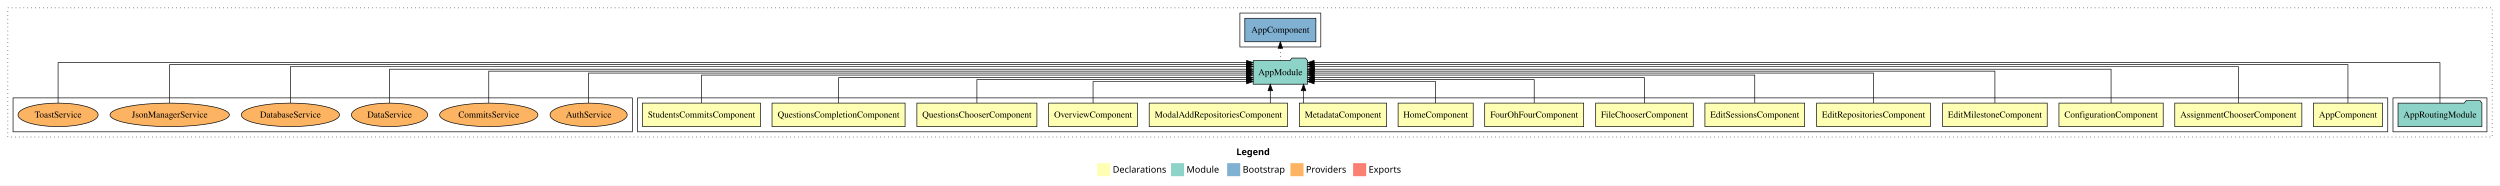
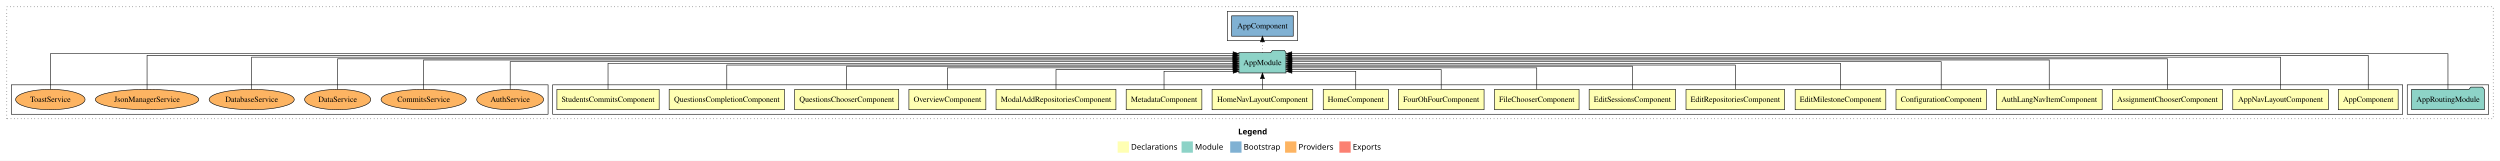
- <svg xmlns="http://www.w3.org/2000/svg" width="3831pt" height="284pt" viewBox="0.00 0.00 3831.00 284.00">
+ <svg xmlns="http://www.w3.org/2000/svg" width="4420pt" height="284pt" viewBox="0.00 0.00 4420.00 284.00">
  <g id="graph0" class="graph" transform="scale(1 1) rotate(0) translate(4 280)">
-     <polygon fill="white" stroke="transparent" points="-4,4 -4,-280 3827,-280 3827,4 -4,4" />
-     <text text-anchor="start" x="1890.51" y="-42.4" font-family="sans-serif" font-weight="bold" font-size="14.00">Legend</text>
-     <polygon fill="#ffffb3" stroke="transparent" points="1677.5,-10 1677.5,-30 1697.5,-30 1697.5,-10 1677.5,-10" />
-     <text text-anchor="start" x="1701.13" y="-15.4" font-family="sans-serif" font-size="14.00">  Declarations</text>
-     <polygon fill="#8dd3c7" stroke="transparent" points="1790.5,-10 1790.5,-30 1810.5,-30 1810.5,-10 1790.5,-10" />
-     <text text-anchor="start" x="1814.23" y="-15.4" font-family="sans-serif" font-size="14.00">  Module</text>
-     <polygon fill="#80b1d3" stroke="transparent" points="1876.5,-10 1876.5,-30 1896.5,-30 1896.5,-10 1876.5,-10" />
-     <text text-anchor="start" x="1900.28" y="-15.4" font-family="sans-serif" font-size="14.00">  Bootstrap</text>
-     <polygon fill="#fdb462" stroke="transparent" points="1973.5,-10 1973.5,-30 1993.5,-30 1993.5,-10 1973.5,-10" />
-     <text text-anchor="start" x="1997.17" y="-15.4" font-family="sans-serif" font-size="14.00">  Providers</text>
-     <polygon fill="#fb8072" stroke="transparent" points="2069.5,-10 2069.5,-30 2089.5,-30 2089.5,-10 2069.5,-10" />
-     <text text-anchor="start" x="2093.23" y="-15.4" font-family="sans-serif" font-size="14.00">  Exports</text>
+     <polygon fill="white" stroke="transparent" points="-4,4 -4,-280 4416,-280 4416,4 -4,4" />
+     <text text-anchor="start" x="2185.01" y="-42.4" font-family="sans-serif" font-weight="bold" font-size="14.00">Legend</text>
+     <polygon fill="#ffffb3" stroke="transparent" points="1972,-10 1972,-30 1992,-30 1992,-10 1972,-10" />
+     <text text-anchor="start" x="1995.63" y="-15.4" font-family="sans-serif" font-size="14.00">  Declarations</text>
+     <polygon fill="#8dd3c7" stroke="transparent" points="2085,-10 2085,-30 2105,-30 2105,-10 2085,-10" />
+     <text text-anchor="start" x="2108.73" y="-15.4" font-family="sans-serif" font-size="14.00">  Module</text>
+     <polygon fill="#80b1d3" stroke="transparent" points="2171,-10 2171,-30 2191,-30 2191,-10 2171,-10" />
+     <text text-anchor="start" x="2194.78" y="-15.4" font-family="sans-serif" font-size="14.00">  Bootstrap</text>
+     <polygon fill="#fdb462" stroke="transparent" points="2268,-10 2268,-30 2288,-30 2288,-10 2268,-10" />
+     <text text-anchor="start" x="2291.67" y="-15.4" font-family="sans-serif" font-size="14.00">  Providers</text>
+     <polygon fill="#fb8072" stroke="transparent" points="2364,-10 2364,-30 2384,-30 2384,-10 2364,-10" />
+     <text text-anchor="start" x="2387.73" y="-15.4" font-family="sans-serif" font-size="14.00">  Exports</text>
    <g id="clust1" class="cluster">
-       <polygon fill="none" stroke="black" stroke-dasharray="1,5" points="8,-70 8,-268 3815,-268 3815,-70 8,-70" />
-     </g>
-     <g id="clust18" class="cluster">
-       <polygon fill="none" stroke="black" points="3663,-78 3663,-130 3807,-130 3807,-78 3663,-78" />
+       <polygon fill="none" stroke="black" stroke-dasharray="1,5" points="8,-70 8,-268 4404,-268 4404,-70 8,-70" />
+     </g>
+     <g id="clust21" class="cluster">
+       <polygon fill="none" stroke="black" points="4252,-78 4252,-130 4396,-130 4396,-78 4252,-78" />
    </g>
    <g id="clust2" class="cluster">
-       <polygon fill="none" stroke="black" points="973,-78 973,-130 3655,-130 3655,-78 973,-78" />
-     </g>
-     <g id="clust20" class="cluster">
-       <polygon fill="none" stroke="black" points="1896,-208 1896,-260 2020,-260 2020,-208 1896,-208" />
-     </g>
-     <g id="clust21" class="cluster">
+       <polygon fill="none" stroke="black" points="973,-78 973,-130 4244,-130 4244,-78 973,-78" />
+     </g>
+     <g id="clust23" class="cluster">
+       <polygon fill="none" stroke="black" points="2166,-208 2166,-260 2290,-260 2290,-208 2166,-208" />
+     </g>
+     <g id="clust24" class="cluster">
      <polygon fill="none" stroke="black" points="16,-78 16,-130 965,-130 965,-78 16,-78" />
    </g>
    <g id="node1" class="node">
-       <polygon fill="#ffffb3" stroke="black" points="3646.94,-122 3541.06,-122 3541.06,-86 3646.94,-86 3646.94,-122" />
-       <text text-anchor="middle" x="3594" y="-99.8" font-family="Times,serif" font-size="14.00">AppComponent</text>
-     </g>
-     <g id="node16" class="node">
-       <polygon fill="#8dd3c7" stroke="black" points="1999.66,-187 1996.66,-191 1975.66,-191 1972.66,-187 1916.34,-187 1916.34,-151 1999.66,-151 1999.66,-187" />
-       <text text-anchor="middle" x="1958" y="-164.8" font-family="Times,serif" font-size="14.00">AppModule</text>
+       <polygon fill="#ffffb3" stroke="black" points="4235.94,-122 4130.06,-122 4130.06,-86 4235.94,-86 4235.94,-122" />
+       <text text-anchor="middle" x="4183" y="-99.8" font-family="Times,serif" font-size="14.00">AppComponent</text>
+     </g>
+     <g id="node19" class="node">
+       <polygon fill="#8dd3c7" stroke="black" points="2269.66,-187 2266.66,-191 2245.66,-191 2242.66,-187 2186.34,-187 2186.34,-151 2269.66,-151 2269.66,-187" />
+       <text text-anchor="middle" x="2228" y="-164.8" font-family="Times,serif" font-size="14.00">AppModule</text>
    </g>
    <g id="edge1" class="edge">
-       <path fill="none" stroke="black" d="M3594,-122.25C3594,-145.02 3594,-181 3594,-181 3594,-181 2009.67,-181 2009.67,-181" />
-       <polygon fill="black" stroke="black" points="2009.67,-177.5 1999.67,-181 2009.67,-184.5 2009.67,-177.5" />
+       <path fill="none" stroke="black" d="M4183,-122.09C4183,-145.13 4183,-182 4183,-182 4183,-182 2279.74,-182 2279.74,-182" />
+       <polygon fill="black" stroke="black" points="2279.74,-178.5 2269.74,-182 2279.74,-185.5 2279.74,-178.5" />
    </g>
    <g id="node2" class="node">
-       <polygon fill="#ffffb3" stroke="black" points="3523.37,-122 3328.63,-122 3328.63,-86 3523.37,-86 3523.37,-122" />
-       <text text-anchor="middle" x="3426" y="-99.8" font-family="Times,serif" font-size="14.00">AssignmentChooserComponent</text>
+       <polygon fill="#ffffb3" stroke="black" points="4112.42,-122 3943.58,-122 3943.58,-86 4112.42,-86 4112.42,-122" />
+       <text text-anchor="middle" x="4028" y="-99.8" font-family="Times,serif" font-size="14.00">AppNavLayoutComponent</text>
    </g>
    <g id="edge2" class="edge">
-       <path fill="none" stroke="black" d="M3426,-122.29C3426,-144.21 3426,-178 3426,-178 3426,-178 2009.96,-178 2009.96,-178" />
-       <polygon fill="black" stroke="black" points="2009.96,-174.5 1999.96,-178 2009.96,-181.5 2009.96,-174.5" />
+       <path fill="none" stroke="black" d="M4028,-122.16C4028,-144.35 4028,-179 4028,-179 4028,-179 2279.84,-179 2279.84,-179" />
+       <polygon fill="black" stroke="black" points="2279.84,-175.5 2269.84,-179 2279.84,-182.5 2279.84,-175.5" />
    </g>
    <g id="node3" class="node">
-       <polygon fill="#ffffb3" stroke="black" points="3310.88,-122 3151.12,-122 3151.12,-86 3310.88,-86 3310.88,-122" />
-       <text text-anchor="middle" x="3231" y="-99.8" font-family="Times,serif" font-size="14.00">ConfigurationComponent</text>
+       <polygon fill="#ffffb3" stroke="black" points="3925.37,-122 3730.63,-122 3730.63,-86 3925.37,-86 3925.37,-122" />
+       <text text-anchor="middle" x="3828" y="-99.8" font-family="Times,serif" font-size="14.00">AssignmentChooserComponent</text>
    </g>
    <g id="edge3" class="edge">
-       <path fill="none" stroke="black" d="M3231,-122.03C3231,-142.77 3231,-174 3231,-174 3231,-174 2009.99,-174 2009.99,-174" />
-       <polygon fill="black" stroke="black" points="2009.99,-170.5 1999.99,-174 2009.99,-177.5 2009.99,-170.5" />
+       <path fill="none" stroke="black" d="M3828,-122.17C3828,-143.5 3828,-176 3828,-176 3828,-176 2279.97,-176 2279.97,-176" />
+       <polygon fill="black" stroke="black" points="2279.97,-172.5 2269.97,-176 2279.97,-179.5 2279.97,-172.5" />
    </g>
    <g id="node4" class="node">
-       <polygon fill="#ffffb3" stroke="black" points="3133.16,-122 2972.84,-122 2972.84,-86 3133.16,-86 3133.16,-122" />
-       <text text-anchor="middle" x="3053" y="-99.8" font-family="Times,serif" font-size="14.00">EditMilestoneComponent</text>
+       <polygon fill="#ffffb3" stroke="black" points="3712.57,-122 3525.43,-122 3525.43,-86 3712.57,-86 3712.57,-122" />
+       <text text-anchor="middle" x="3619" y="-99.8" font-family="Times,serif" font-size="14.00">AuthLangNavItemComponent</text>
    </g>
    <g id="edge4" class="edge">
-       <path fill="none" stroke="black" d="M3053,-122.31C3053,-142.15 3053,-171 3053,-171 3053,-171 2009.92,-171 2009.92,-171" />
-       <polygon fill="black" stroke="black" points="2009.92,-167.5 1999.92,-171 2009.92,-174.5 2009.92,-167.5" />
+       <path fill="none" stroke="black" d="M3619,-122.03C3619,-142.77 3619,-174 3619,-174 3619,-174 2280.01,-174 2280.01,-174" />
+       <polygon fill="black" stroke="black" points="2280.01,-170.5 2270.01,-174 2280.01,-177.5 2280.01,-170.5" />
    </g>
    <g id="node5" class="node">
-       <polygon fill="#ffffb3" stroke="black" points="2954.15,-122 2779.85,-122 2779.85,-86 2954.15,-86 2954.15,-122" />
-       <text text-anchor="middle" x="2867" y="-99.8" font-family="Times,serif" font-size="14.00">EditRepositoriesComponent</text>
+       <polygon fill="#ffffb3" stroke="black" points="3507.88,-122 3348.12,-122 3348.12,-86 3507.88,-86 3507.88,-122" />
+       <text text-anchor="middle" x="3428" y="-99.8" font-family="Times,serif" font-size="14.00">ConfigurationComponent</text>
    </g>
    <g id="edge5" class="edge">
-       <path fill="none" stroke="black" d="M2867,-122.17C2867,-141.09 2867,-168 2867,-168 2867,-168 2009.72,-168 2009.72,-168" />
-       <polygon fill="black" stroke="black" points="2009.72,-164.5 1999.72,-168 2009.72,-171.5 2009.72,-164.5" />
+       <path fill="none" stroke="black" d="M3428,-122.31C3428,-142.15 3428,-171 3428,-171 3428,-171 2280.01,-171 2280.01,-171" />
+       <polygon fill="black" stroke="black" points="2280.01,-167.5 2270.01,-171 2280,-174.5 2280.01,-167.5" />
    </g>
    <g id="node6" class="node">
-       <polygon fill="#ffffb3" stroke="black" points="2761.39,-122 2608.61,-122 2608.61,-86 2761.39,-86 2761.39,-122" />
-       <text text-anchor="middle" x="2685" y="-99.8" font-family="Times,serif" font-size="14.00">EditSessionsComponent</text>
+       <polygon fill="#ffffb3" stroke="black" points="3330.16,-122 3169.84,-122 3169.84,-86 3330.16,-86 3330.16,-122" />
+       <text text-anchor="middle" x="3250" y="-99.8" font-family="Times,serif" font-size="14.00">EditMilestoneComponent</text>
    </g>
    <g id="edge6" class="edge">
-       <path fill="none" stroke="black" d="M2685,-122.3C2685,-140.27 2685,-165 2685,-165 2685,-165 2009.7,-165 2009.7,-165" />
-       <polygon fill="black" stroke="black" points="2009.7,-161.5 1999.7,-165 2009.7,-168.5 2009.7,-161.5" />
+       <path fill="none" stroke="black" d="M3250,-122.17C3250,-141.09 3250,-168 3250,-168 3250,-168 2279.97,-168 2279.97,-168" />
+       <polygon fill="black" stroke="black" points="2279.97,-164.5 2269.97,-168 2279.97,-171.5 2279.97,-164.5" />
    </g>
    <g id="node7" class="node">
-       <polygon fill="#ffffb3" stroke="black" points="2590.77,-122 2441.23,-122 2441.23,-86 2590.77,-86 2590.77,-122" />
-       <text text-anchor="middle" x="2516" y="-99.8" font-family="Times,serif" font-size="14.00">FileChooserComponent</text>
+       <polygon fill="#ffffb3" stroke="black" points="3151.15,-122 2976.85,-122 2976.85,-86 3151.15,-86 3151.15,-122" />
+       <text text-anchor="middle" x="3064" y="-99.8" font-family="Times,serif" font-size="14.00">EditRepositoriesComponent</text>
    </g>
    <g id="edge7" class="edge">
-       <path fill="none" stroke="black" d="M2516,-122.04C2516,-138.73 2516,-161 2516,-161 2516,-161 2009.94,-161 2009.94,-161" />
-       <polygon fill="black" stroke="black" points="2009.94,-157.5 1999.94,-161 2009.94,-164.5 2009.94,-157.5" />
+       <path fill="none" stroke="black" d="M3064,-122.3C3064,-140.27 3064,-165 3064,-165 3064,-165 2279.74,-165 2279.74,-165" />
+       <polygon fill="black" stroke="black" points="2279.74,-161.5 2269.74,-165 2279.74,-168.5 2279.74,-161.5" />
    </g>
    <g id="node8" class="node">
-       <polygon fill="#ffffb3" stroke="black" points="2422.83,-122 2271.17,-122 2271.17,-86 2422.83,-86 2422.83,-122" />
-       <text text-anchor="middle" x="2347" y="-99.8" font-family="Times,serif" font-size="14.00">FourOhFourComponent</text>
+       <polygon fill="#ffffb3" stroke="black" points="2958.39,-122 2805.61,-122 2805.61,-86 2958.39,-86 2958.39,-122" />
+       <text text-anchor="middle" x="2882" y="-99.8" font-family="Times,serif" font-size="14.00">EditSessionsComponent</text>
    </g>
    <g id="edge8" class="edge">
-       <path fill="none" stroke="black" d="M2347,-122.28C2347,-137.95 2347,-158 2347,-158 2347,-158 2010,-158 2010,-158" />
-       <polygon fill="black" stroke="black" points="2010,-154.5 2000,-158 2010,-161.5 2010,-154.5" />
+       <path fill="none" stroke="black" d="M2882,-122.02C2882,-139.37 2882,-163 2882,-163 2882,-163 2279.91,-163 2279.91,-163" />
+       <polygon fill="black" stroke="black" points="2279.91,-159.5 2269.91,-163 2279.91,-166.5 2279.91,-159.5" />
    </g>
    <g id="node9" class="node">
-       <polygon fill="#ffffb3" stroke="black" points="2253.55,-122 2138.45,-122 2138.45,-86 2253.55,-86 2253.55,-122" />
-       <text text-anchor="middle" x="2196" y="-99.8" font-family="Times,serif" font-size="14.00">HomeComponent</text>
+       <polygon fill="#ffffb3" stroke="black" points="2787.77,-122 2638.23,-122 2638.23,-86 2787.77,-86 2787.77,-122" />
+       <text text-anchor="middle" x="2713" y="-99.8" font-family="Times,serif" font-size="14.00">FileChooserComponent</text>
    </g>
    <g id="edge9" class="edge">
-       <path fill="none" stroke="black" d="M2196,-122.12C2196,-136.78 2196,-155 2196,-155 2196,-155 2009.73,-155 2009.73,-155" />
-       <polygon fill="black" stroke="black" points="2009.73,-151.5 1999.73,-155 2009.73,-158.5 2009.73,-151.5" />
+       <path fill="none" stroke="black" d="M2713,-122.03C2713,-138.4 2713,-160 2713,-160 2713,-160 2279.77,-160 2279.77,-160" />
+       <polygon fill="black" stroke="black" points="2279.77,-156.5 2269.77,-160 2279.77,-163.5 2279.77,-156.5" />
    </g>
    <g id="node10" class="node">
+       <polygon fill="#ffffb3" stroke="black" points="2619.83,-122 2468.17,-122 2468.17,-86 2619.83,-86 2619.83,-122" />
+       <text text-anchor="middle" x="2544" y="-99.8" font-family="Times,serif" font-size="14.00">FourOhFourComponent</text>
+     </g>
+     <g id="edge10" class="edge">
+       <path fill="none" stroke="black" d="M2544,-122.24C2544,-137.57 2544,-157 2544,-157 2544,-157 2279.96,-157 2279.96,-157" />
+       <polygon fill="black" stroke="black" points="2279.96,-153.5 2269.96,-157 2279.96,-160.5 2279.96,-153.5" />
+     </g>
+     <g id="node11" class="node">
+       <polygon fill="#ffffb3" stroke="black" points="2450.55,-122 2335.45,-122 2335.45,-86 2450.55,-86 2450.55,-122" />
+       <text text-anchor="middle" x="2393" y="-99.8" font-family="Times,serif" font-size="14.00">HomeComponent</text>
+     </g>
+     <g id="edge11" class="edge">
+       <path fill="none" stroke="black" d="M2393,-122.05C2393,-136.37 2393,-154 2393,-154 2393,-154 2280.06,-154 2280.06,-154" />
+       <polygon fill="black" stroke="black" points="2280.06,-150.5 2270.06,-154 2280.06,-157.5 2280.06,-150.5" />
+     </g>
+     <g id="node12" class="node">
+       <polygon fill="#ffffb3" stroke="black" points="2317.02,-122 2138.98,-122 2138.98,-86 2317.02,-86 2317.02,-122" />
+       <text text-anchor="middle" x="2228" y="-99.8" font-family="Times,serif" font-size="14.00">HomeNavLayoutComponent</text>
+     </g>
+     <g id="edge12" class="edge">
+       <path fill="none" stroke="black" d="M2228,-122.11C2228,-122.11 2228,-140.99 2228,-140.99" />
+       <polygon fill="black" stroke="black" points="2224.5,-140.99 2228,-150.99 2231.5,-140.99 2224.5,-140.99" />
+     </g>
+     <g id="node13" class="node">
      <polygon fill="#ffffb3" stroke="black" points="2120.92,-122 1987.08,-122 1987.08,-86 2120.92,-86 2120.92,-122" />
      <text text-anchor="middle" x="2054" y="-99.8" font-family="Times,serif" font-size="14.00">MetadataComponent</text>
    </g>
-     <g id="edge10" class="edge">
-       <path fill="none" stroke="black" d="M1993.56,-122.11C1993.56,-122.11 1993.56,-140.99 1993.56,-140.99" />
-       <polygon fill="black" stroke="black" points="1990.06,-140.99 1993.56,-150.99 1997.06,-140.99 1990.06,-140.99" />
-     </g>
-     <g id="node11" class="node">
+     <g id="edge13" class="edge">
+       <path fill="none" stroke="black" d="M2054,-122.05C2054,-136.37 2054,-154 2054,-154 2054,-154 2176.32,-154 2176.32,-154" />
+       <polygon fill="black" stroke="black" points="2176.32,-157.5 2186.32,-154 2176.32,-150.5 2176.32,-157.5" />
+     </g>
+     <g id="node14" class="node">
      <polygon fill="#ffffb3" stroke="black" points="1968.98,-122 1757.02,-122 1757.02,-86 1968.98,-86 1968.98,-122" />
      <text text-anchor="middle" x="1863" y="-99.8" font-family="Times,serif" font-size="14.00">ModalAddRepositoriesComponent</text>
    </g>
-     <g id="edge11" class="edge">
-       <path fill="none" stroke="black" d="M1942.58,-122.11C1942.58,-122.11 1942.58,-140.99 1942.58,-140.99" />
-       <polygon fill="black" stroke="black" points="1939.08,-140.99 1942.58,-150.99 1946.08,-140.99 1939.08,-140.99" />
-     </g>
-     <g id="node12" class="node">
+     <g id="edge14" class="edge">
+       <path fill="none" stroke="black" d="M1863,-122.24C1863,-137.57 1863,-157 1863,-157 1863,-157 2176.13,-157 2176.13,-157" />
+       <polygon fill="black" stroke="black" points="2176.13,-160.5 2186.13,-157 2176.13,-153.5 2176.13,-160.5" />
+     </g>
+     <g id="node15" class="node">
      <polygon fill="#ffffb3" stroke="black" points="1739.03,-122 1602.97,-122 1602.97,-86 1739.03,-86 1739.03,-122" />
      <text text-anchor="middle" x="1671" y="-99.8" font-family="Times,serif" font-size="14.00">OverviewComponent</text>
    </g>
-     <g id="edge12" class="edge">
-       <path fill="none" stroke="black" d="M1671,-122.12C1671,-136.78 1671,-155 1671,-155 1671,-155 1906.27,-155 1906.27,-155" />
-       <polygon fill="black" stroke="black" points="1906.27,-158.5 1916.27,-155 1906.27,-151.5 1906.27,-158.5" />
-     </g>
-     <g id="node13" class="node">
+     <g id="edge15" class="edge">
+       <path fill="none" stroke="black" d="M1671,-122.03C1671,-138.4 1671,-160 1671,-160 1671,-160 2176.13,-160 2176.13,-160" />
+       <polygon fill="black" stroke="black" points="2176.13,-163.5 2186.13,-160 2176.13,-156.5 2176.13,-163.5" />
+     </g>
+     <g id="node16" class="node">
      <polygon fill="#ffffb3" stroke="black" points="1584.98,-122 1401.02,-122 1401.02,-86 1584.98,-86 1584.98,-122" />
      <text text-anchor="middle" x="1493" y="-99.8" font-family="Times,serif" font-size="14.00">QuestionsChooserComponent</text>
    </g>
-     <g id="edge13" class="edge">
-       <path fill="none" stroke="black" d="M1493,-122.28C1493,-137.95 1493,-158 1493,-158 1493,-158 1906.33,-158 1906.33,-158" />
-       <polygon fill="black" stroke="black" points="1906.33,-161.5 1916.33,-158 1906.33,-154.5 1906.33,-161.5" />
-     </g>
-     <g id="node14" class="node">
+     <g id="edge16" class="edge">
+       <path fill="none" stroke="black" d="M1493,-122.02C1493,-139.37 1493,-163 1493,-163 1493,-163 2176.11,-163 2176.11,-163" />
+       <polygon fill="black" stroke="black" points="2176.11,-166.5 2186.11,-163 2176.11,-159.5 2176.11,-166.5" />
+     </g>
+     <g id="node17" class="node">
      <polygon fill="#ffffb3" stroke="black" points="1382.94,-122 1179.06,-122 1179.06,-86 1382.94,-86 1382.94,-122" />
      <text text-anchor="middle" x="1281" y="-99.8" font-family="Times,serif" font-size="14.00">QuestionsCompletionComponent</text>
    </g>
-     <g id="edge14" class="edge">
-       <path fill="none" stroke="black" d="M1281,-122.04C1281,-138.73 1281,-161 1281,-161 1281,-161 1906.16,-161 1906.16,-161" />
-       <polygon fill="black" stroke="black" points="1906.16,-164.5 1916.16,-161 1906.16,-157.5 1906.16,-164.5" />
-     </g>
-     <g id="node15" class="node">
+     <g id="edge17" class="edge">
+       <path fill="none" stroke="black" d="M1281,-122.3C1281,-140.27 1281,-165 1281,-165 1281,-165 2176.09,-165 2176.09,-165" />
+       <polygon fill="black" stroke="black" points="2176.09,-168.5 2186.09,-165 2176.09,-161.5 2176.09,-168.5" />
+     </g>
+     <g id="node18" class="node">
      <polygon fill="#ffffb3" stroke="black" points="1161.4,-122 980.6,-122 980.6,-86 1161.4,-86 1161.4,-122" />
      <text text-anchor="middle" x="1071" y="-99.8" font-family="Times,serif" font-size="14.00">StudentsCommitsComponent</text>
    </g>
-     <g id="edge15" class="edge">
-       <path fill="none" stroke="black" d="M1071,-122.3C1071,-140.27 1071,-165 1071,-165 1071,-165 1906.11,-165 1906.11,-165" />
-       <polygon fill="black" stroke="black" points="1906.11,-168.5 1916.11,-165 1906.11,-161.5 1906.11,-168.5" />
-     </g>
-     <g id="node18" class="node">
-       <polygon fill="#80b1d3" stroke="black" points="2012.44,-252 1903.56,-252 1903.56,-216 2012.44,-216 2012.44,-252" />
-       <text text-anchor="middle" x="1958" y="-229.8" font-family="Times,serif" font-size="14.00">AppComponent </text>
-     </g>
-     <g id="edge17" class="edge">
-       <path fill="none" stroke="black" stroke-dasharray="1,5" d="M1958,-187.11C1958,-187.11 1958,-205.99 1958,-205.99" />
-       <polygon fill="black" stroke="black" points="1954.5,-205.99 1958,-215.99 1961.5,-205.99 1954.5,-205.99" />
-     </g>
-     <g id="node17" class="node">
-       <polygon fill="#8dd3c7" stroke="black" points="3799.27,-122 3796.27,-126 3775.27,-126 3772.27,-122 3670.73,-122 3670.73,-86 3799.27,-86 3799.27,-122" />
-       <text text-anchor="middle" x="3735" y="-99.8" font-family="Times,serif" font-size="14.00">AppRoutingModule</text>
-     </g>
-     <g id="edge16" class="edge">
-       <path fill="none" stroke="black" d="M3735,-122.15C3735,-145.76 3735,-184 3735,-184 3735,-184 2009.74,-184 2009.74,-184" />
-       <polygon fill="black" stroke="black" points="2009.74,-180.5 1999.74,-184 2009.74,-187.5 2009.74,-180.5" />
-     </g>
-     <g id="node19" class="node">
+     <g id="edge18" class="edge">
+       <path fill="none" stroke="black" d="M1071,-122.17C1071,-141.09 1071,-168 1071,-168 1071,-168 2176.14,-168 2176.14,-168" />
+       <polygon fill="black" stroke="black" points="2176.14,-171.5 2186.14,-168 2176.14,-164.5 2176.14,-171.5" />
+     </g>
+     <g id="node21" class="node">
+       <polygon fill="#80b1d3" stroke="black" points="2282.44,-252 2173.56,-252 2173.56,-216 2282.44,-216 2282.44,-252" />
+       <text text-anchor="middle" x="2228" y="-229.8" font-family="Times,serif" font-size="14.00">AppComponent </text>
+     </g>
+     <g id="edge20" class="edge">
+       <path fill="none" stroke="black" stroke-dasharray="1,5" d="M2228,-187.11C2228,-187.11 2228,-205.99 2228,-205.99" />
+       <polygon fill="black" stroke="black" points="2224.5,-205.99 2228,-215.99 2231.5,-205.99 2224.5,-205.99" />
+     </g>
+     <g id="node20" class="node">
+       <polygon fill="#8dd3c7" stroke="black" points="4388.27,-122 4385.27,-126 4364.27,-126 4361.27,-122 4259.73,-122 4259.73,-86 4388.27,-86 4388.27,-122" />
+       <text text-anchor="middle" x="4324" y="-99.8" font-family="Times,serif" font-size="14.00">AppRoutingModule</text>
+     </g>
+     <g id="edge19" class="edge">
+       <path fill="none" stroke="black" d="M4324,-122.38C4324,-146.28 4324,-185 4324,-185 4324,-185 2279.87,-185 2279.87,-185" />
+       <polygon fill="black" stroke="black" points="2279.87,-181.5 2269.87,-185 2279.87,-188.5 2279.87,-181.5" />
+     </g>
+     <g id="node22" class="node">
      <ellipse fill="#fdb462" stroke="black" cx="898" cy="-104" rx="59.11" ry="18" />
      <text text-anchor="middle" x="898" y="-99.8" font-family="Times,serif" font-size="14.00">AuthService</text>
    </g>
-     <g id="edge18" class="edge">
-       <path fill="none" stroke="black" d="M898,-122.17C898,-141.09 898,-168 898,-168 898,-168 1906.12,-168 1906.12,-168" />
-       <polygon fill="black" stroke="black" points="1906.12,-171.5 1916.12,-168 1906.12,-164.5 1906.12,-171.5" />
-     </g>
-     <g id="node20" class="node">
+     <g id="edge21" class="edge">
+       <path fill="none" stroke="black" d="M898,-122.31C898,-142.15 898,-171 898,-171 898,-171 2176,-171 2176,-171" />
+       <polygon fill="black" stroke="black" points="2176,-174.5 2186,-171 2176,-167.5 2176,-174.5" />
+     </g>
+     <g id="node23" class="node">
      <ellipse fill="#fdb462" stroke="black" cx="745" cy="-104" rx="75.32" ry="18" />
      <text text-anchor="middle" x="745" y="-99.8" font-family="Times,serif" font-size="14.00">CommitsService</text>
    </g>
-     <g id="edge19" class="edge">
-       <path fill="none" stroke="black" d="M745,-122.31C745,-142.15 745,-171 745,-171 745,-171 1906.25,-171 1906.25,-171" />
-       <polygon fill="black" stroke="black" points="1906.25,-174.5 1916.25,-171 1906.25,-167.5 1906.25,-174.5" />
-     </g>
-     <g id="node21" class="node">
+     <g id="edge22" class="edge">
+       <path fill="none" stroke="black" d="M745,-122.03C745,-142.77 745,-174 745,-174 745,-174 2176.01,-174 2176.01,-174" />
+       <polygon fill="black" stroke="black" points="2176.01,-177.5 2186.01,-174 2176.01,-170.5 2176.01,-177.5" />
+     </g>
+     <g id="node24" class="node">
      <ellipse fill="#fdb462" stroke="black" cx="593" cy="-104" rx="58.44" ry="18" />
      <text text-anchor="middle" x="593" y="-99.8" font-family="Times,serif" font-size="14.00">DataService</text>
    </g>
-     <g id="edge20" class="edge">
-       <path fill="none" stroke="black" d="M593,-122.03C593,-142.77 593,-174 593,-174 593,-174 1906.03,-174 1906.03,-174" />
-       <polygon fill="black" stroke="black" points="1906.03,-177.5 1916.03,-174 1906.03,-170.5 1906.03,-177.5" />
-     </g>
-     <g id="node22" class="node">
+     <g id="edge23" class="edge">
+       <path fill="none" stroke="black" d="M593,-122.17C593,-143.5 593,-176 593,-176 593,-176 2175.94,-176 2175.94,-176" />
+       <polygon fill="black" stroke="black" points="2175.94,-179.5 2185.94,-176 2175.94,-172.5 2175.94,-179.5" />
+     </g>
+     <g id="node25" class="node">
      <ellipse fill="#fdb462" stroke="black" cx="441" cy="-104" rx="75.26" ry="18" />
      <text text-anchor="middle" x="441" y="-99.8" font-family="Times,serif" font-size="14.00">DatabaseService</text>
    </g>
-     <g id="edge21" class="edge">
-       <path fill="none" stroke="black" d="M441,-122.29C441,-144.21 441,-178 441,-178 441,-178 1906.24,-178 1906.24,-178" />
-       <polygon fill="black" stroke="black" points="1906.24,-181.5 1916.24,-178 1906.24,-174.5 1906.24,-181.5" />
-     </g>
-     <g id="node23" class="node">
+     <g id="edge24" class="edge">
+       <path fill="none" stroke="black" d="M441,-122.16C441,-144.35 441,-179 441,-179 441,-179 2176.02,-179 2176.02,-179" />
+       <polygon fill="black" stroke="black" points="2176.02,-182.5 2186.02,-179 2176.02,-175.5 2176.02,-182.5" />
+     </g>
+     <g id="node26" class="node">
      <ellipse fill="#fdb462" stroke="black" cx="256" cy="-104" rx="91.45" ry="18" />
      <text text-anchor="middle" x="256" y="-99.8" font-family="Times,serif" font-size="14.00">JsonManagerService</text>
    </g>
-     <g id="edge22" class="edge">
-       <path fill="none" stroke="black" d="M256,-122.25C256,-145.02 256,-181 256,-181 256,-181 1905.93,-181 1905.93,-181" />
-       <polygon fill="black" stroke="black" points="1905.93,-184.5 1915.93,-181 1905.93,-177.5 1905.93,-184.5" />
-     </g>
-     <g id="node24" class="node">
+     <g id="edge25" class="edge">
+       <path fill="none" stroke="black" d="M256,-122.09C256,-145.13 256,-182 256,-182 256,-182 2175.9,-182 2175.9,-182" />
+       <polygon fill="black" stroke="black" points="2175.9,-185.5 2185.9,-182 2175.9,-178.5 2175.9,-185.5" />
+     </g>
+     <g id="node27" class="node">
      <ellipse fill="#fdb462" stroke="black" cx="85" cy="-104" rx="61.39" ry="18" />
      <text text-anchor="middle" x="85" y="-99.8" font-family="Times,serif" font-size="14.00">ToastService</text>
    </g>
-     <g id="edge23" class="edge">
-       <path fill="none" stroke="black" d="M85,-122.15C85,-145.76 85,-184 85,-184 85,-184 1906.25,-184 1906.25,-184" />
-       <polygon fill="black" stroke="black" points="1906.25,-187.5 1916.25,-184 1906.25,-180.5 1906.25,-187.5" />
+     <g id="edge26" class="edge">
+       <path fill="none" stroke="black" d="M85,-122.38C85,-146.28 85,-185 85,-185 85,-185 2176.15,-185 2176.15,-185" />
+       <polygon fill="black" stroke="black" points="2176.15,-188.5 2186.15,-185 2176.15,-181.5 2176.15,-188.5" />
    </g>
  </g>
</svg>
